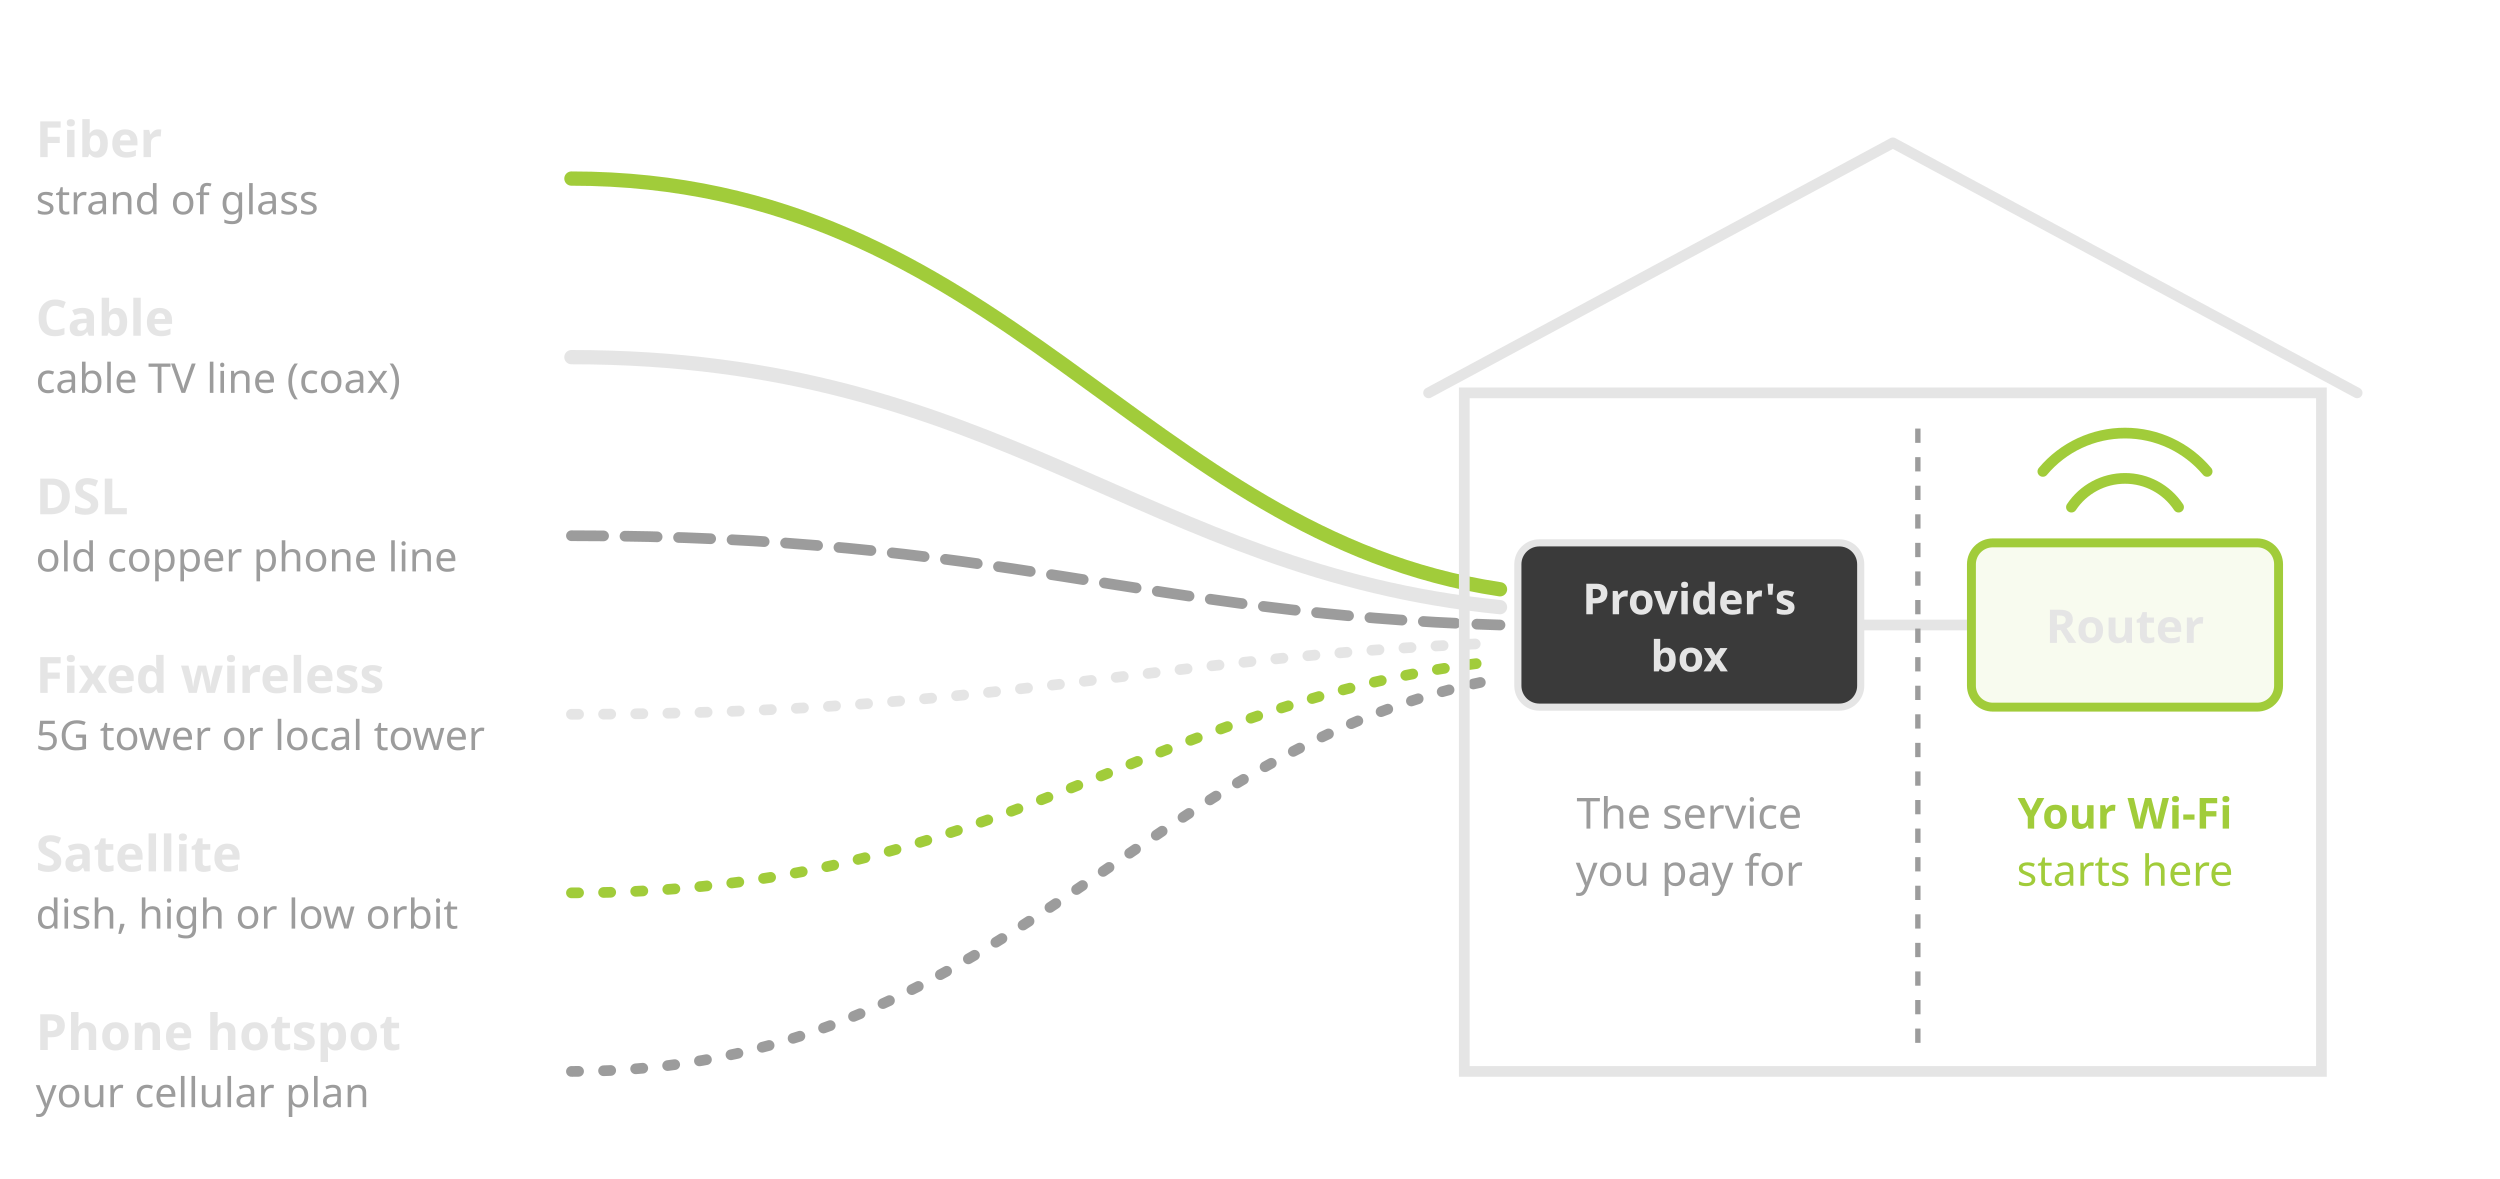
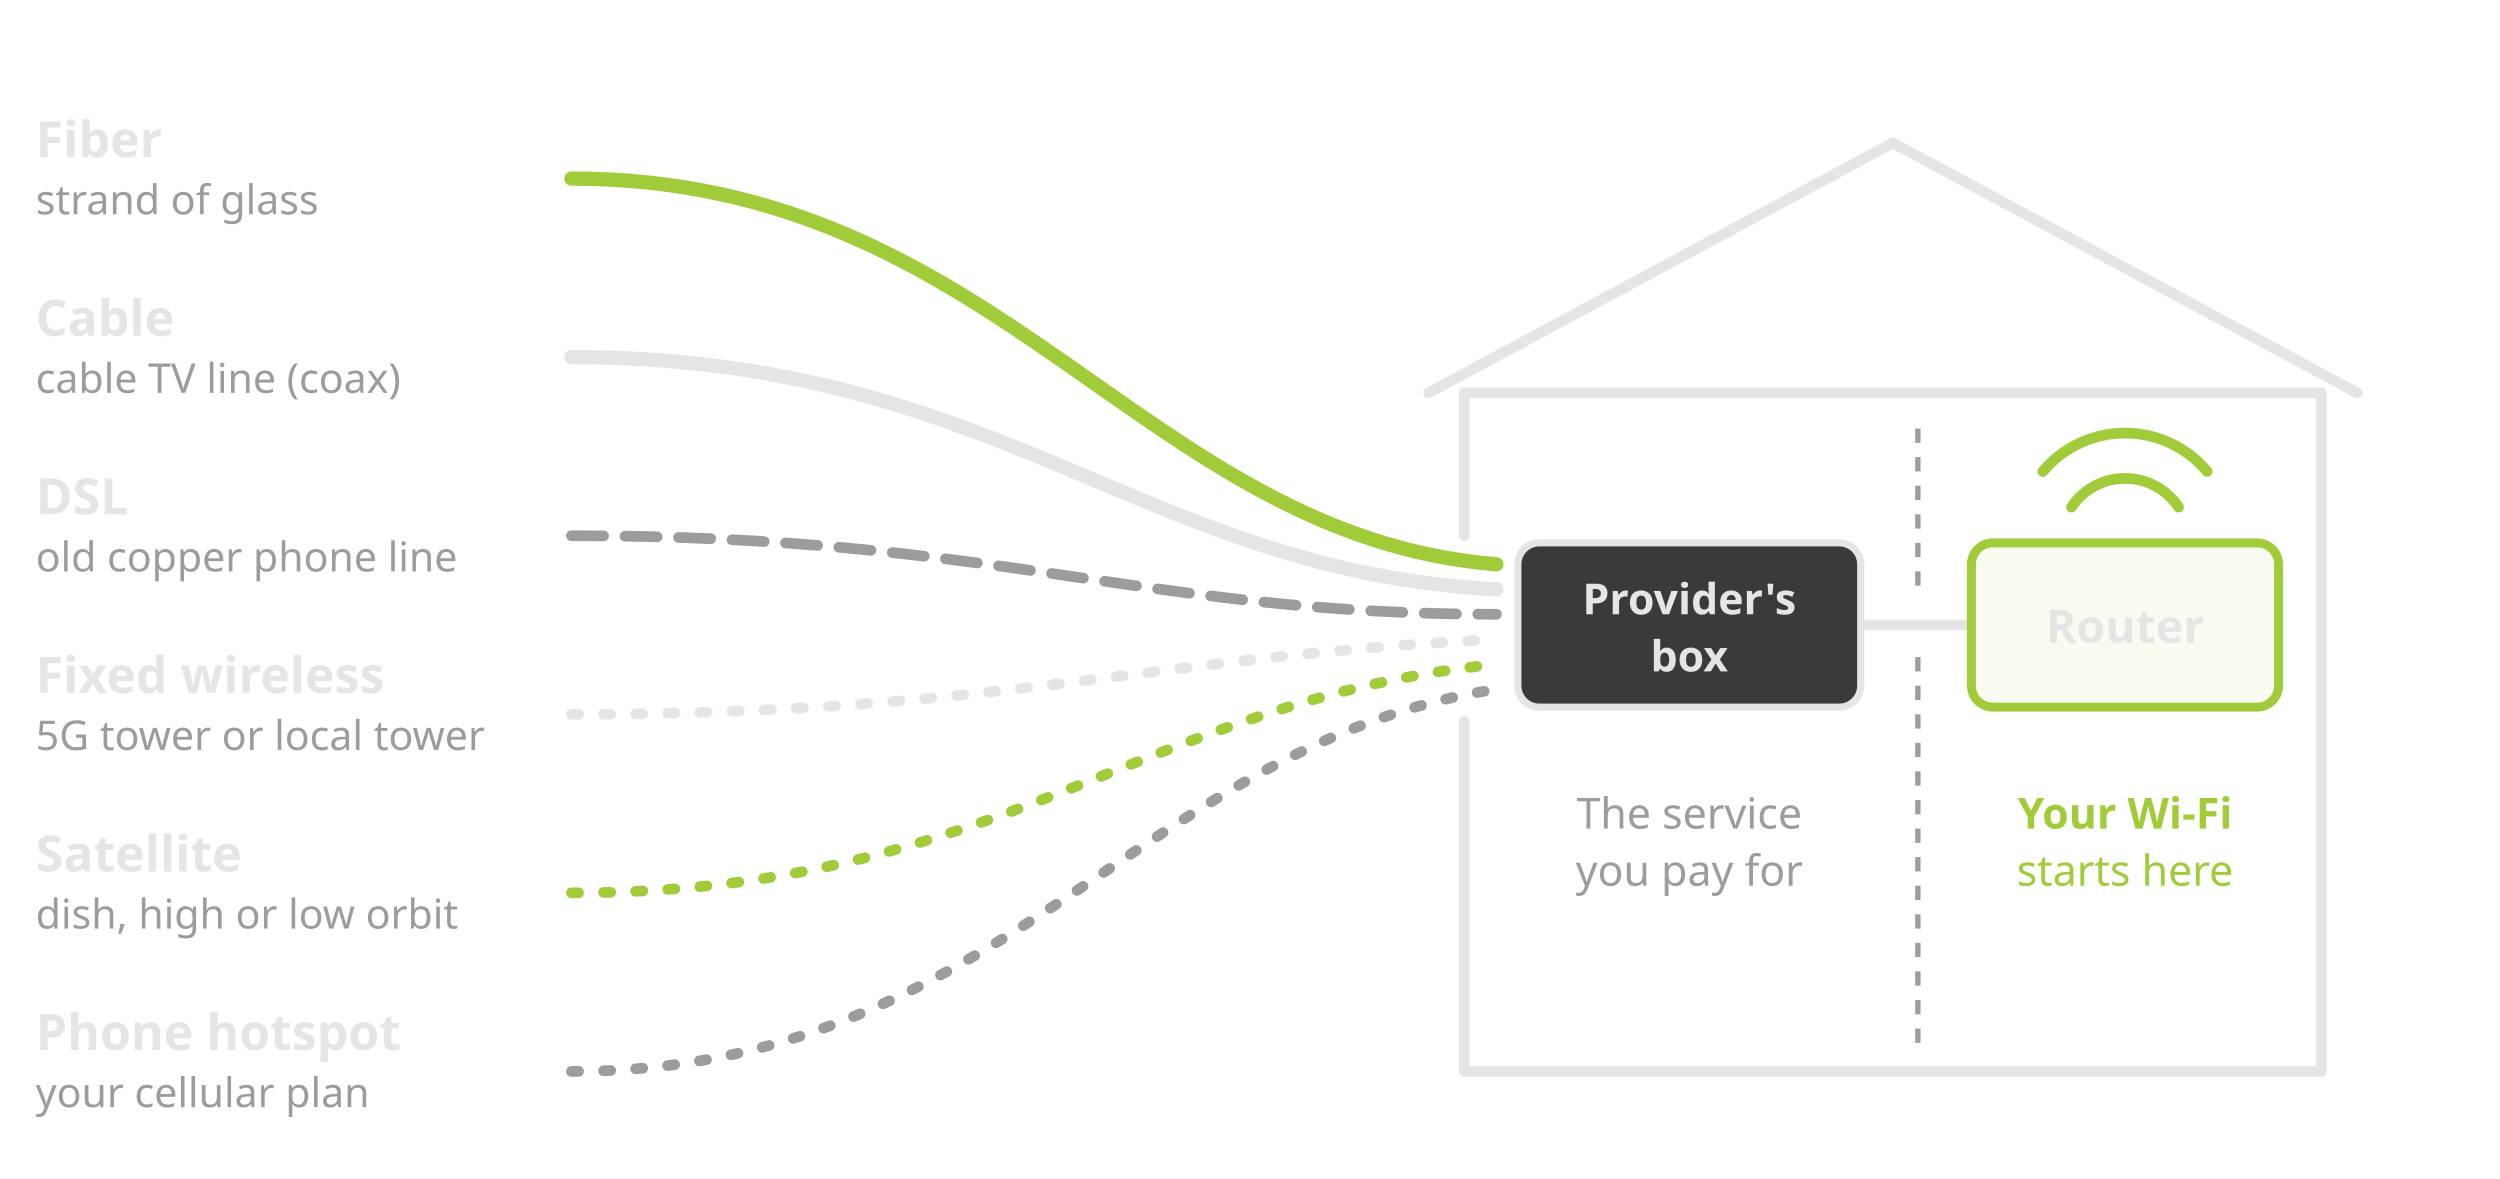
<svg xmlns="http://www.w3.org/2000/svg" viewBox="0 0 700 330" width="700" height="330" role="img" aria-label="Six ways in to one house, ending at the provider's box, then the router">
  <text x="10" y="44" font-family="IBM Plex Sans" font-size="14" fill="#E5E5E5" text-anchor="start" font-weight="600">Fiber</text>
  <text x="10" y="60" font-family="IBM Plex Sans" font-size="11.5" fill="#9C9C9C" text-anchor="start" font-weight="400">strand of glass</text>
  <text x="10" y="94" font-family="IBM Plex Sans" font-size="14" fill="#E5E5E5" text-anchor="start" font-weight="600">Cable</text>
  <text x="10" y="110" font-family="IBM Plex Sans" font-size="11.5" fill="#9C9C9C" text-anchor="start" font-weight="400">cable TV line (coax)</text>
  <text x="10" y="144" font-family="IBM Plex Sans" font-size="14" fill="#E5E5E5" text-anchor="start" font-weight="600">DSL</text>
  <text x="10" y="160" font-family="IBM Plex Sans" font-size="11.5" fill="#9C9C9C" text-anchor="start" font-weight="400">old copper phone line</text>
  <text x="10" y="194" font-family="IBM Plex Sans" font-size="14" fill="#E5E5E5" text-anchor="start" font-weight="600">Fixed wireless</text>
  <text x="10" y="210" font-family="IBM Plex Sans" font-size="11.5" fill="#9C9C9C" text-anchor="start" font-weight="400">5G tower or local tower</text>
  <text x="10" y="244" font-family="IBM Plex Sans" font-size="14" fill="#E5E5E5" text-anchor="start" font-weight="600">Satellite</text>
  <text x="10" y="260" font-family="IBM Plex Sans" font-size="11.5" fill="#9C9C9C" text-anchor="start" font-weight="400">dish, high or low orbit</text>
  <text x="10" y="294" font-family="IBM Plex Sans" font-size="14" fill="#E5E5E5" text-anchor="start" font-weight="600">Phone hotspot</text>
  <text x="10" y="310" font-family="IBM Plex Sans" font-size="11.5" fill="#9C9C9C" text-anchor="start" font-weight="400">your cellular plan</text>
-   <path d="M160 50 C280 50 320 150 420 165" fill="none" stroke="#A1CC3A" stroke-width="4" stroke-linecap="round" stroke-linejoin="round" />
-   <path d="M160 100 C280 100 320 160 420 170" fill="none" stroke="#E5E5E5" stroke-width="4" stroke-linecap="round" stroke-linejoin="round" />
-   <path d="M160 150 C280 150 320 172 420 175" fill="none" stroke="#9C9C9C" stroke-width="3" stroke-dasharray="9 6" stroke-linecap="round" stroke-linejoin="round" />
-   <path d="M160 200 C280 200 320 184 420 180" fill="none" stroke="#E5E5E5" stroke-width="3" stroke-dasharray="2 7" stroke-linecap="round" stroke-linejoin="round" />
-   <path d="M160 250 C280 250 320 196 420 185" fill="none" stroke="#A1CC3A" stroke-width="3" stroke-dasharray="2 7" stroke-linecap="round" stroke-linejoin="round" />
-   <path d="M160 300 C280 300 320 208 420 190" fill="none" stroke="#9C9C9C" stroke-width="3" stroke-dasharray="2 7" stroke-linecap="round" stroke-linejoin="round" />
+   <path d="M160 50 C280 50 320 150 419 158" fill="none" stroke="#A1CC3A" stroke-width="4" stroke-linecap="round" stroke-linejoin="round" />
+   <path d="M160 100 C280 100 320 160 419 165" fill="none" stroke="#E5E5E5" stroke-width="4" stroke-linecap="round" stroke-linejoin="round" />
+   <path d="M160 150 C280 150 320 172 419 172" fill="none" stroke="#9C9C9C" stroke-width="3" stroke-dasharray="9 6" stroke-linecap="round" stroke-linejoin="round" />
+   <path d="M160 200 C280 200 320 184 419 179" fill="none" stroke="#E5E5E5" stroke-width="3" stroke-dasharray="2 7" stroke-linecap="round" stroke-linejoin="round" />
+   <path d="M160 250 C280 250 320 196 419 186" fill="none" stroke="#A1CC3A" stroke-width="3" stroke-dasharray="2 7" stroke-linecap="round" stroke-linejoin="round" />
+   <path d="M160 300 C280 300 320 208 419 193" fill="none" stroke="#9C9C9C" stroke-width="3" stroke-dasharray="2 7" stroke-linecap="round" stroke-linejoin="round" />
  <path d="M400 110 L530 40 L660 110" fill="none" stroke="#E5E5E5" stroke-width="3" stroke-linecap="round" stroke-linejoin="round" />
-   <rect x="410" y="110" width="240" height="190" rx="0" fill="none" stroke="#E5E5E5" stroke-width="3" />
+   <path d="M410 150 V110 H650 V300 H410 V202" fill="none" stroke="#E5E5E5" stroke-width="3" stroke-linecap="round" stroke-linejoin="round" />
  <rect x="425" y="152" width="96" height="46" rx="6" fill="#3A3A3A" stroke="#E5E5E5" stroke-width="2" />
  <text x="473" y="172" font-family="IBM Plex Sans" font-size="12" fill="#E5E5E5" text-anchor="middle" font-weight="600">Provider's</text>
  <text x="473" y="188" font-family="IBM Plex Sans" font-size="12" fill="#E5E5E5" text-anchor="middle" font-weight="600">box</text>
  <line x1="521" y1="175" x2="552" y2="175" stroke="#E5E5E5" stroke-width="3" stroke-linecap="butt" />
  <rect x="552" y="152" width="86" height="46" rx="6" fill="rgba(162,204,58,0.08)" stroke="#A1CC3A" stroke-width="2.5" />
  <text x="595" y="180" font-family="IBM Plex Sans" font-size="13" fill="#E5E5E5" text-anchor="middle" font-weight="600">Router</text>
  <path d="M580 142 a18 18 0 0 1 30 0" fill="none" stroke="#A1CC3A" stroke-width="3" stroke-linecap="round" stroke-linejoin="round" />
  <path d="M572 132 a30 30 0 0 1 46 0" fill="none" stroke="#A1CC3A" stroke-width="3" stroke-linecap="round" stroke-linejoin="round" />
-   <line x1="537" y1="120" x2="537" y2="292" stroke="#9C9C9C" stroke-width="1.5" stroke-linecap="butt" stroke-dasharray="4 4" />
+   <line x1="537" y1="120" x2="537" y2="166" stroke="#9C9C9C" stroke-width="1.5" stroke-linecap="butt" stroke-dasharray="4 4" />
+   <line x1="537" y1="184" x2="537" y2="292" stroke="#9C9C9C" stroke-width="1.5" stroke-linecap="butt" stroke-dasharray="4 4" />
  <text x="473" y="232" font-family="IBM Plex Sans" font-size="12" fill="#9C9C9C" text-anchor="middle" font-weight="400">The service</text>
  <text x="473" y="248" font-family="IBM Plex Sans" font-size="12" fill="#9C9C9C" text-anchor="middle" font-weight="400">you pay for</text>
  <text x="595" y="232" font-family="IBM Plex Sans" font-size="12" fill="#A1CC3A" text-anchor="middle" font-weight="600">Your Wi-Fi</text>
  <text x="595" y="248" font-family="IBM Plex Sans" font-size="12" fill="#A1CC3A" text-anchor="middle" font-weight="400">starts here</text>
</svg>
